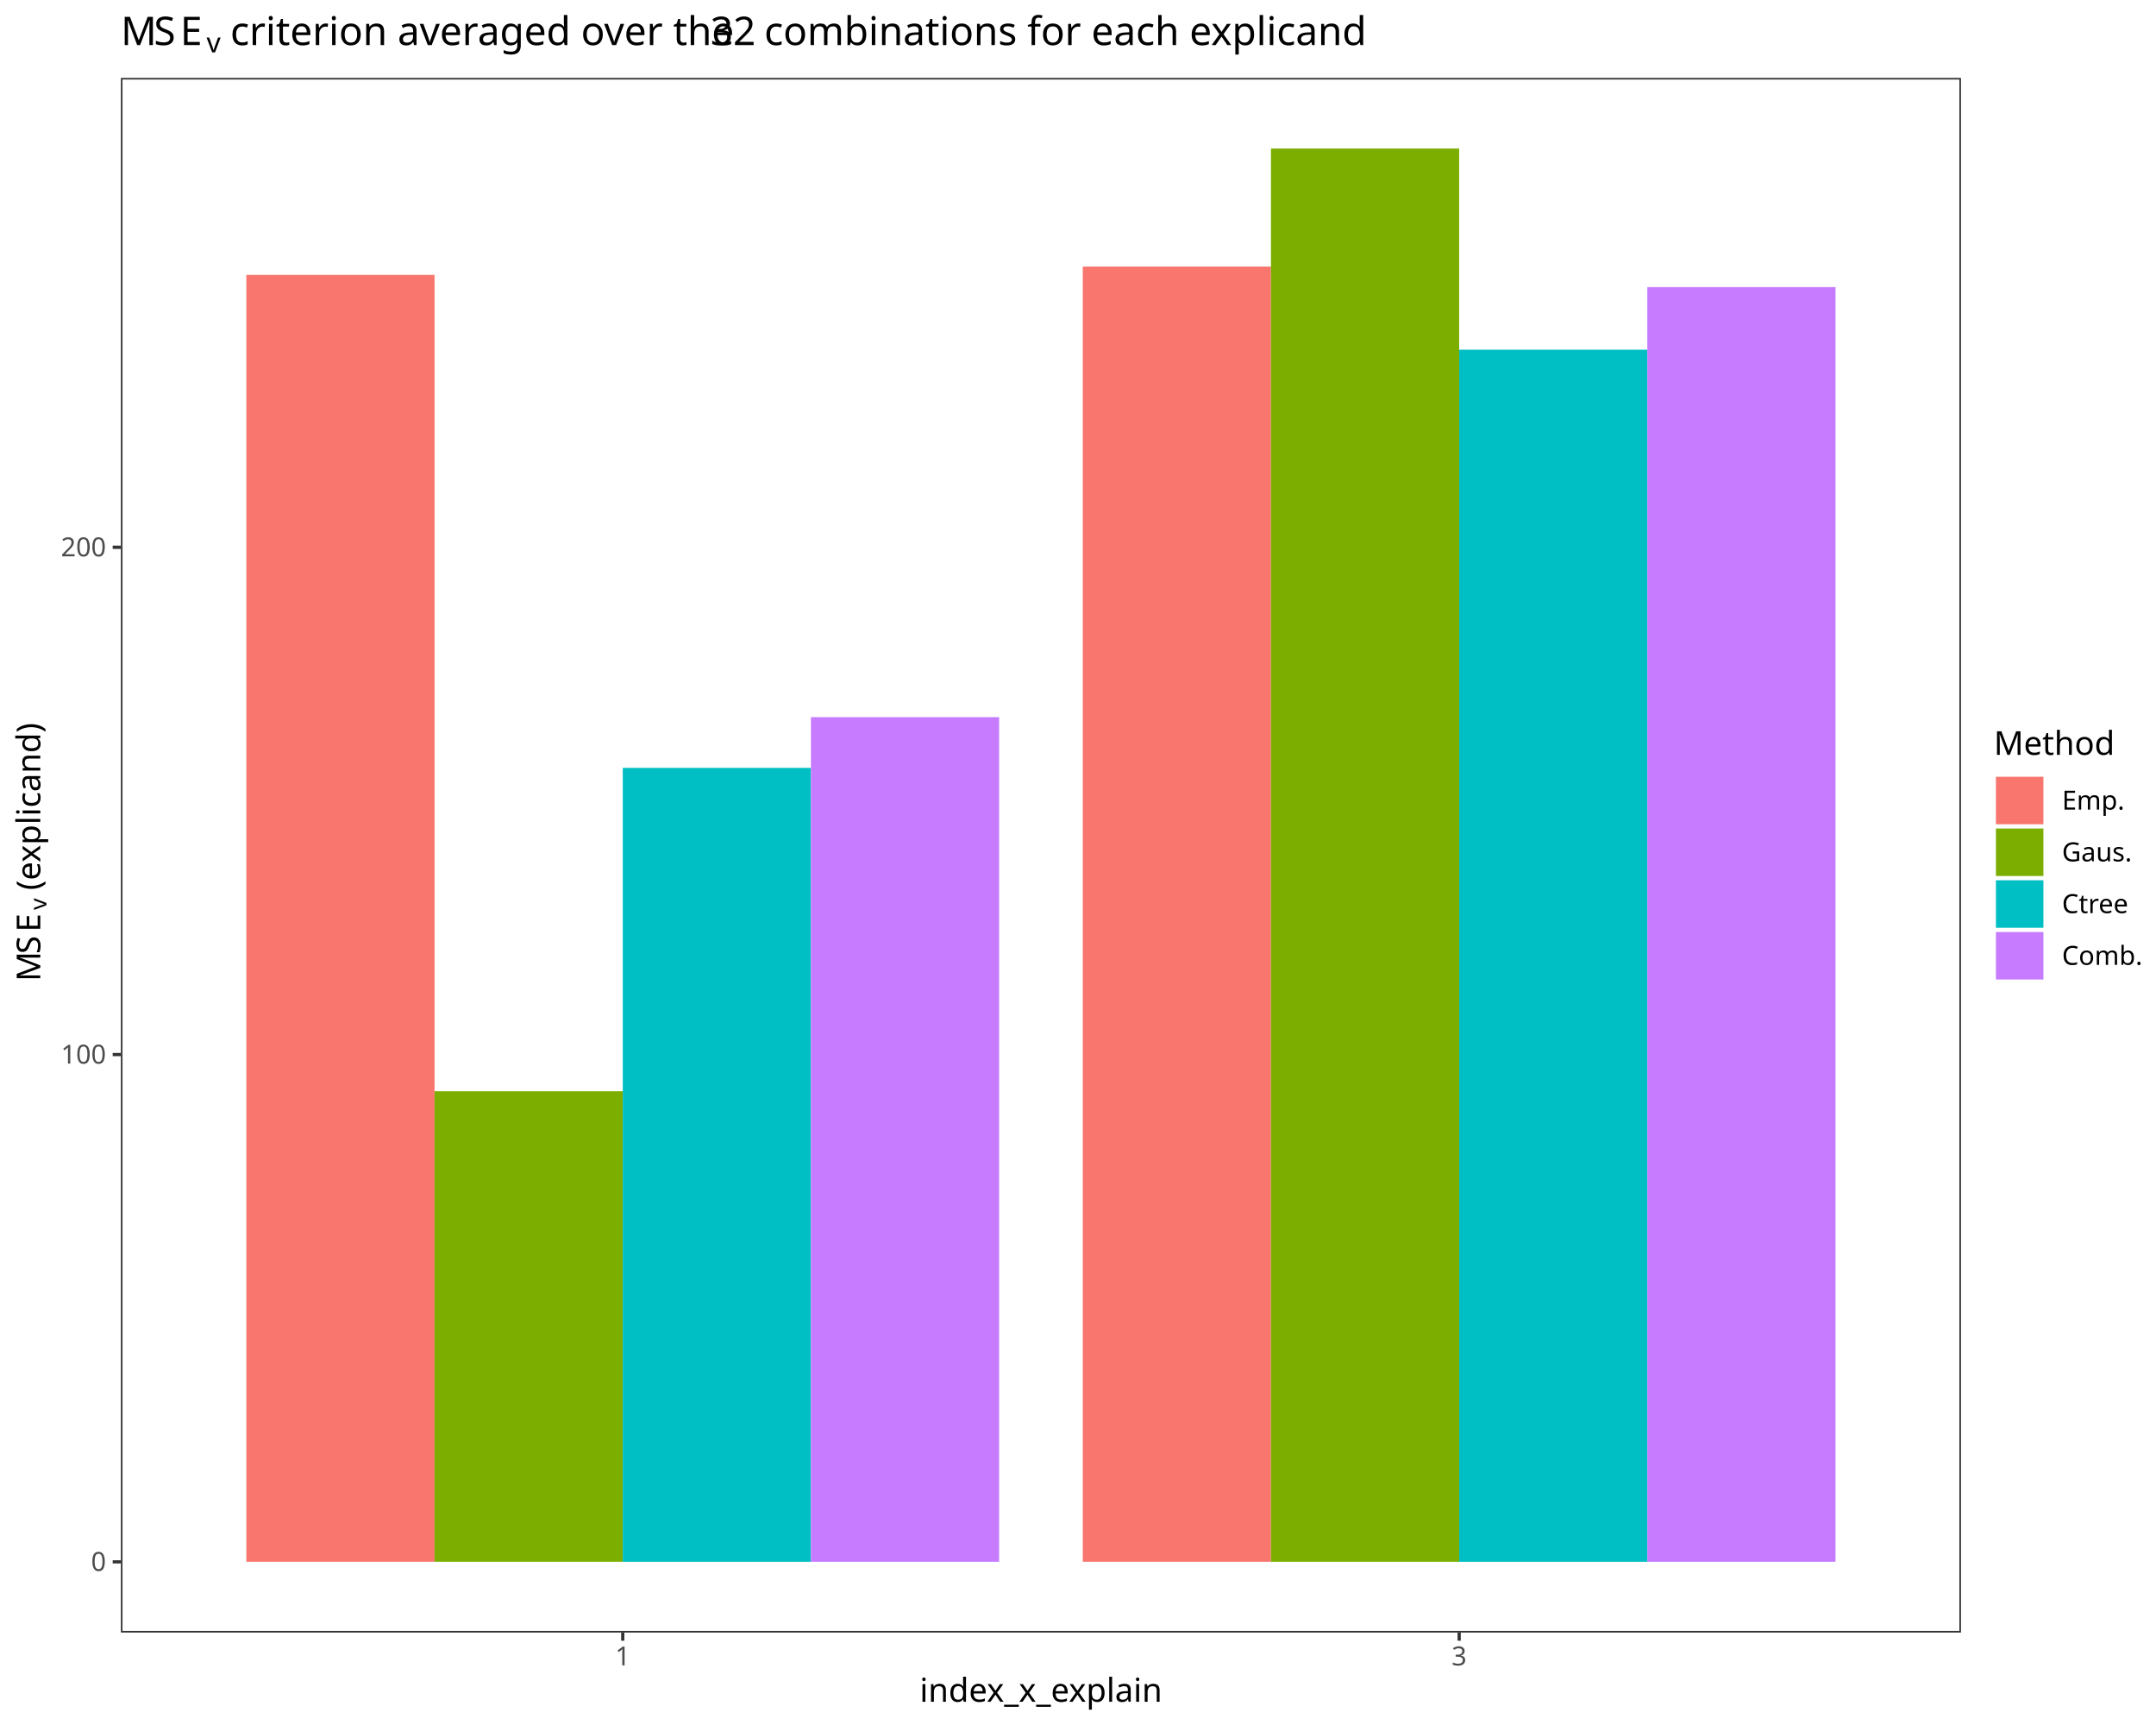
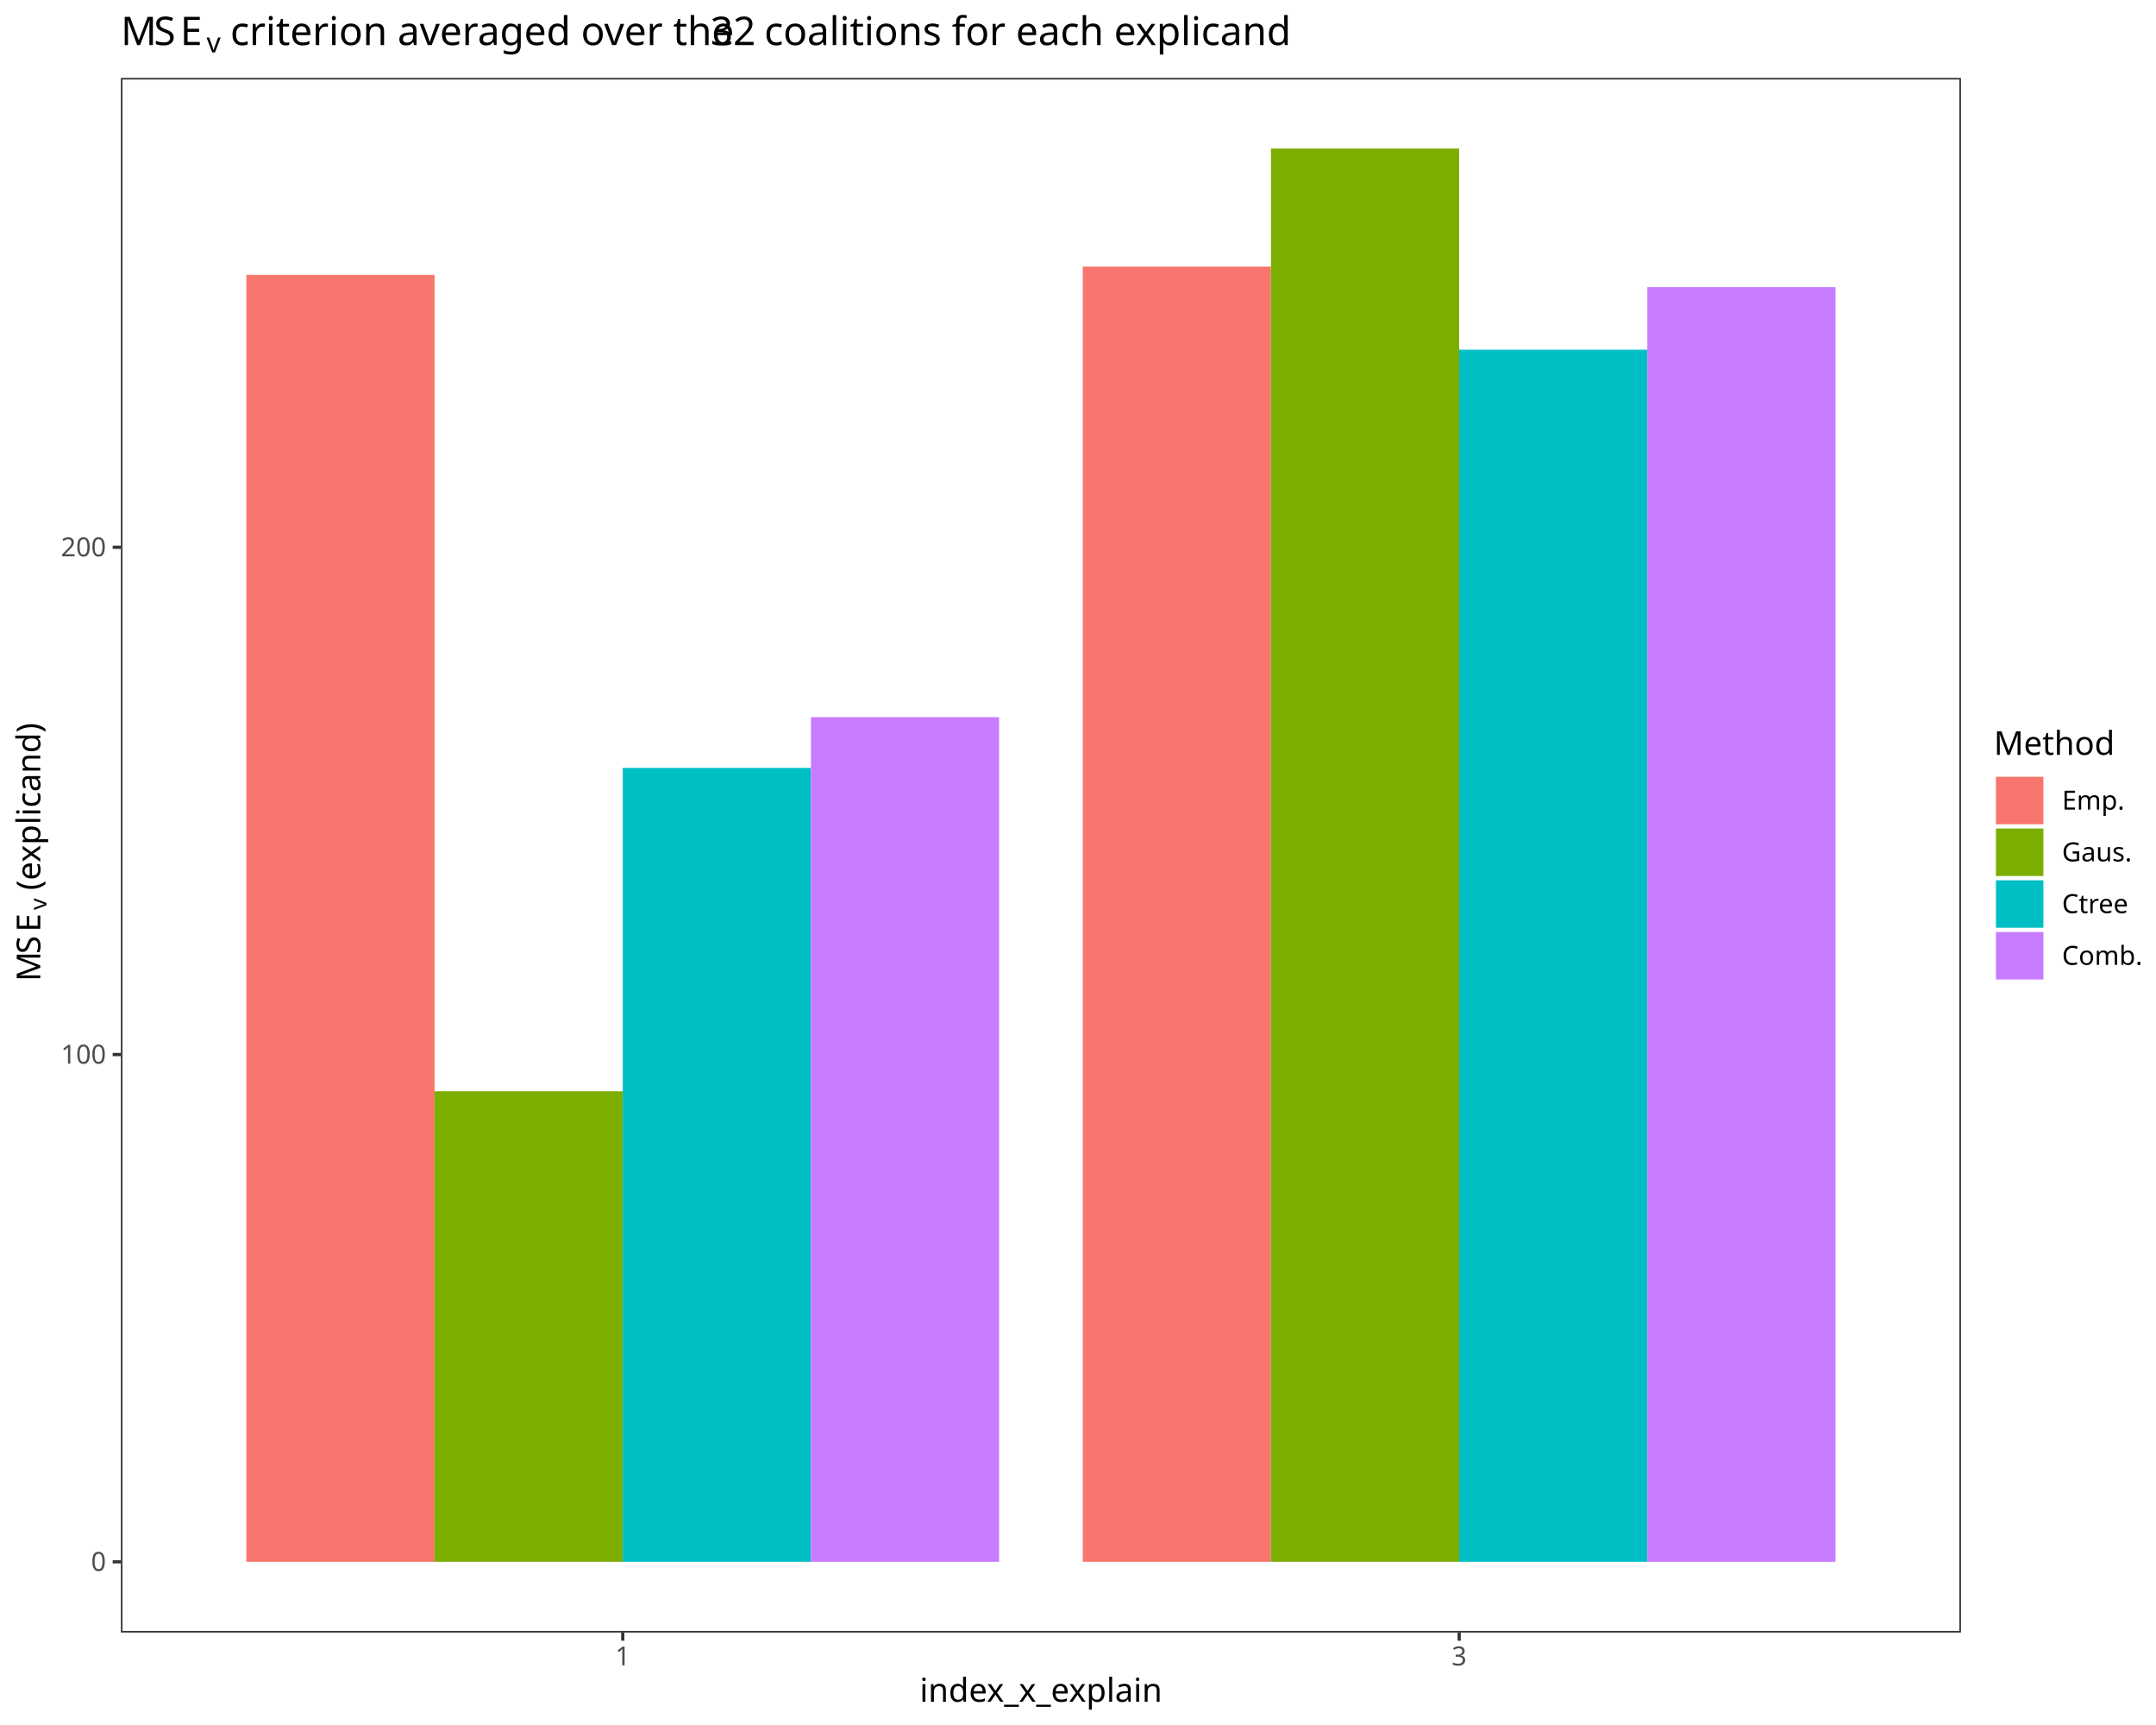
<svg xmlns="http://www.w3.org/2000/svg" class="svglite" data-engine-version="2.0" width="720.00pt" height="576.00pt" viewBox="0 0 720.00 576.00">
  <defs>
    <style type="text/css">
    .svglite line, .svglite polyline, .svglite polygon, .svglite path, .svglite rect, .svglite circle {
      fill: none;
      stroke: #000000;
      stroke-linecap: round;
      stroke-linejoin: round;
      stroke-miterlimit: 10.00;
    }
  </style>
  </defs>
  <rect width="100%" height="100%" style="stroke: none; fill: #FFFFFF;" />
  <defs>
    <clipPath id="cpMC4wMHw3MjAuMDB8MC4wMHw1NzYuMDA=">
      <rect x="0.00" y="0.00" width="720.00" height="576.00" />
    </clipPath>
  </defs>
  <g clip-path="url(#cpMC4wMHw3MjAuMDB8MC4wMHw1NzYuMDA=)">
    <rect x="0.00" y="0.00" width="720.00" height="576.00" style="stroke-width: 1.07; stroke: #FFFFFF; fill: #FFFFFF;" />
  </g>
  <defs>
    <clipPath id="cpNDAuMzd8NjU0Ljg4fDI2LjAxfDU0NS4xMQ==">
      <rect x="40.37" y="26.01" width="614.50" height="519.11" />
    </clipPath>
  </defs>
  <g clip-path="url(#cpNDAuMzd8NjU0Ljg4fDI2LjAxfDU0NS4xMQ==)">
    <rect x="40.37" y="26.01" width="614.50" height="519.11" style="stroke-width: 1.07; stroke: none; fill: #FFFFFF;" />
    <rect x="82.27" y="91.79" width="62.85" height="429.72" style="stroke-width: 1.07; stroke: none; stroke-linecap: butt; stroke-linejoin: miter; fill: #F8766D;" />
    <rect x="361.59" y="89.01" width="62.85" height="432.50" style="stroke-width: 1.07; stroke: none; stroke-linecap: butt; stroke-linejoin: miter; fill: #F8766D;" />
    <rect x="145.12" y="364.38" width="62.85" height="157.13" style="stroke-width: 1.07; stroke: none; stroke-linecap: butt; stroke-linejoin: miter; fill: #7CAE00;" />
    <rect x="424.44" y="49.60" width="62.85" height="471.91" style="stroke-width: 1.07; stroke: none; stroke-linecap: butt; stroke-linejoin: miter; fill: #7CAE00;" />
    <rect x="207.97" y="256.41" width="62.85" height="265.11" style="stroke-width: 1.07; stroke: none; stroke-linecap: butt; stroke-linejoin: miter; fill: #00BFC4;" />
    <rect x="487.29" y="116.77" width="62.85" height="404.75" style="stroke-width: 1.07; stroke: none; stroke-linecap: butt; stroke-linejoin: miter; fill: #00BFC4;" />
    <rect x="270.81" y="239.46" width="62.85" height="282.06" style="stroke-width: 1.07; stroke: none; stroke-linecap: butt; stroke-linejoin: miter; fill: #C77CFF;" />
    <rect x="550.13" y="95.87" width="62.85" height="425.65" style="stroke-width: 1.07; stroke: none; stroke-linecap: butt; stroke-linejoin: miter; fill: #C77CFF;" />
    <rect x="40.37" y="26.01" width="614.50" height="519.11" style="stroke-width: 1.07; stroke: #333333;" />
  </g>
  <g clip-path="url(#cpMC4wMHw3MjAuMDB8MC4wMHw1NzYuMDA=)">
    <text x="35.44" y="524.54" text-anchor="end" style="font-size: 8.80px; fill: #4D4D4D; font-family: sans;" textLength="4.89px" lengthAdjust="spacingAndGlyphs">0</text>
    <text x="35.44" y="355.16" text-anchor="end" style="font-size: 8.80px; fill: #4D4D4D; font-family: sans;" textLength="14.68px" lengthAdjust="spacingAndGlyphs">100</text>
    <text x="35.44" y="185.77" text-anchor="end" style="font-size: 8.80px; fill: #4D4D4D; font-family: sans;" textLength="14.68px" lengthAdjust="spacingAndGlyphs">200</text>
    <polyline points="37.63,521.52 40.37,521.52 " style="stroke-width: 1.07; stroke: #333333; stroke-linecap: butt;" />
    <polyline points="37.63,352.13 40.37,352.13 " style="stroke-width: 1.07; stroke: #333333; stroke-linecap: butt;" />
    <polyline points="37.63,182.74 40.37,182.74 " style="stroke-width: 1.07; stroke: #333333; stroke-linecap: butt;" />
    <polyline points="207.97,547.85 207.97,545.11 " style="stroke-width: 1.07; stroke: #333333; stroke-linecap: butt;" />
    <polyline points="487.29,547.85 487.29,545.11 " style="stroke-width: 1.07; stroke: #333333; stroke-linecap: butt;" />
    <text x="207.97" y="556.10" text-anchor="middle" style="font-size: 8.80px; fill: #4D4D4D; font-family: sans;" textLength="4.89px" lengthAdjust="spacingAndGlyphs">1</text>
    <text x="487.29" y="556.10" text-anchor="middle" style="font-size: 8.80px; fill: #4D4D4D; font-family: sans;" textLength="4.89px" lengthAdjust="spacingAndGlyphs">3</text>
    <text x="347.63" y="568.24" text-anchor="middle" style="font-size: 11.00px; font-family: sans;" textLength="78.90px" lengthAdjust="spacingAndGlyphs">index_x_explain</text>
    <text transform="translate(13.45,327.69) rotate(-90)" style="font-size: 11.00px; font-family: sans;" textLength="9.17px" lengthAdjust="spacingAndGlyphs">M</text>
    <text transform="translate(13.45,318.52) rotate(-90)" style="font-size: 11.00px; font-family: sans;" textLength="7.34px" lengthAdjust="spacingAndGlyphs">S</text>
    <text transform="translate(13.45,311.18) rotate(-90)" style="font-size: 11.00px; font-family: sans;" textLength="7.34px" lengthAdjust="spacingAndGlyphs">E</text>
    <text transform="translate(15.49,303.84) rotate(-90)" style="font-size: 7.70px; font-family: sans;" textLength="3.85px" lengthAdjust="spacingAndGlyphs">v</text>
    <text transform="translate(13.45,299.99) rotate(-90)" style="font-size: 11.00px; font-family: sans;" textLength="2.75px" lengthAdjust="spacingAndGlyphs"> </text>
    <text transform="translate(13.45,297.24) rotate(-90)" style="font-size: 11.00px; font-family: sans;" textLength="53.81px" lengthAdjust="spacingAndGlyphs">(explicand)</text>
    <rect x="665.84" y="243.33" width="48.68" height="84.45" style="stroke-width: 1.07; stroke: none; fill: #FFFFFF;" />
    <text x="665.84" y="252.05" style="font-size: 11.00px; font-family: sans;" textLength="36.70px" lengthAdjust="spacingAndGlyphs">Method</text>
    <rect x="665.84" y="258.67" width="17.28" height="17.28" style="stroke-width: 1.07; stroke: none; fill: #FFFFFF;" />
    <rect x="666.54" y="259.37" width="15.86" height="15.86" style="stroke-width: 1.07; stroke: none; stroke-linecap: butt; stroke-linejoin: miter; fill: #F8766D;" />
    <rect x="665.84" y="275.95" width="17.28" height="17.28" style="stroke-width: 1.07; stroke: none; fill: #FFFFFF;" />
    <rect x="666.54" y="276.65" width="15.86" height="15.86" style="stroke-width: 1.07; stroke: none; stroke-linecap: butt; stroke-linejoin: miter; fill: #7CAE00;" />
    <rect x="665.84" y="293.23" width="17.28" height="17.28" style="stroke-width: 1.07; stroke: none; fill: #FFFFFF;" />
    <rect x="666.54" y="293.93" width="15.86" height="15.86" style="stroke-width: 1.07; stroke: none; stroke-linecap: butt; stroke-linejoin: miter; fill: #00BFC4;" />
    <rect x="665.84" y="310.51" width="17.28" height="17.28" style="stroke-width: 1.07; stroke: none; fill: #FFFFFF;" />
    <rect x="666.54" y="311.21" width="15.86" height="15.86" style="stroke-width: 1.07; stroke: none; stroke-linecap: butt; stroke-linejoin: miter; fill: #C77CFF;" />
    <text x="688.60" y="270.33" style="font-size: 8.80px; font-family: sans;" textLength="20.54px" lengthAdjust="spacingAndGlyphs">Emp.</text>
    <text x="688.60" y="287.61" style="font-size: 8.80px; font-family: sans;" textLength="23.49px" lengthAdjust="spacingAndGlyphs">Gaus.</text>
    <text x="688.60" y="304.89" style="font-size: 8.80px; font-family: sans;" textLength="21.52px" lengthAdjust="spacingAndGlyphs">Ctree</text>
    <text x="688.60" y="322.17" style="font-size: 8.80px; font-family: sans;" textLength="25.92px" lengthAdjust="spacingAndGlyphs">Comb.</text>
    <text x="40.37" y="15.05" style="font-size: 13.20px; font-family: sans;" textLength="11.00px" lengthAdjust="spacingAndGlyphs">M</text>
    <text x="51.38" y="15.05" style="font-size: 13.20px; font-family: sans;" textLength="8.81px" lengthAdjust="spacingAndGlyphs">S</text>
    <text x="60.18" y="15.05" style="font-size: 13.20px; font-family: sans;" textLength="8.81px" lengthAdjust="spacingAndGlyphs">E</text>
    <text x="68.99" y="17.49" style="font-size: 9.24px; font-family: sans;" textLength="4.62px" lengthAdjust="spacingAndGlyphs">v</text>
    <text x="73.61" y="15.05" style="font-size: 13.20px; font-family: sans;" textLength="3.30px" lengthAdjust="spacingAndGlyphs"> </text>
    <text x="76.92" y="15.05" style="font-size: 13.20px; font-family: sans;" textLength="157.04px" lengthAdjust="spacingAndGlyphs">criterion averaged over the</text>
    <text x="233.95" y="15.05" style="font-size: 13.20px; font-family: sans;" textLength="3.30px" lengthAdjust="spacingAndGlyphs"> </text>
    <text x="237.26" y="15.05" style="font-size: 13.20px; font-family: sans;" textLength="14.68px" lengthAdjust="spacingAndGlyphs">32</text>
    <text x="251.94" y="15.05" style="font-size: 13.20px; font-family: sans;" textLength="3.30px" lengthAdjust="spacingAndGlyphs"> </text>
-     <text x="255.24" y="15.05" style="font-size: 13.20px; font-family: sans;" textLength="188.61px" lengthAdjust="spacingAndGlyphs">combinations for each explicand</text>
+     <text x="255.24" y="15.05" style="font-size: 13.20px; font-family: sans;" textLength="165.85px" lengthAdjust="spacingAndGlyphs">coalitions for each explicand</text>
  </g>
</svg>
